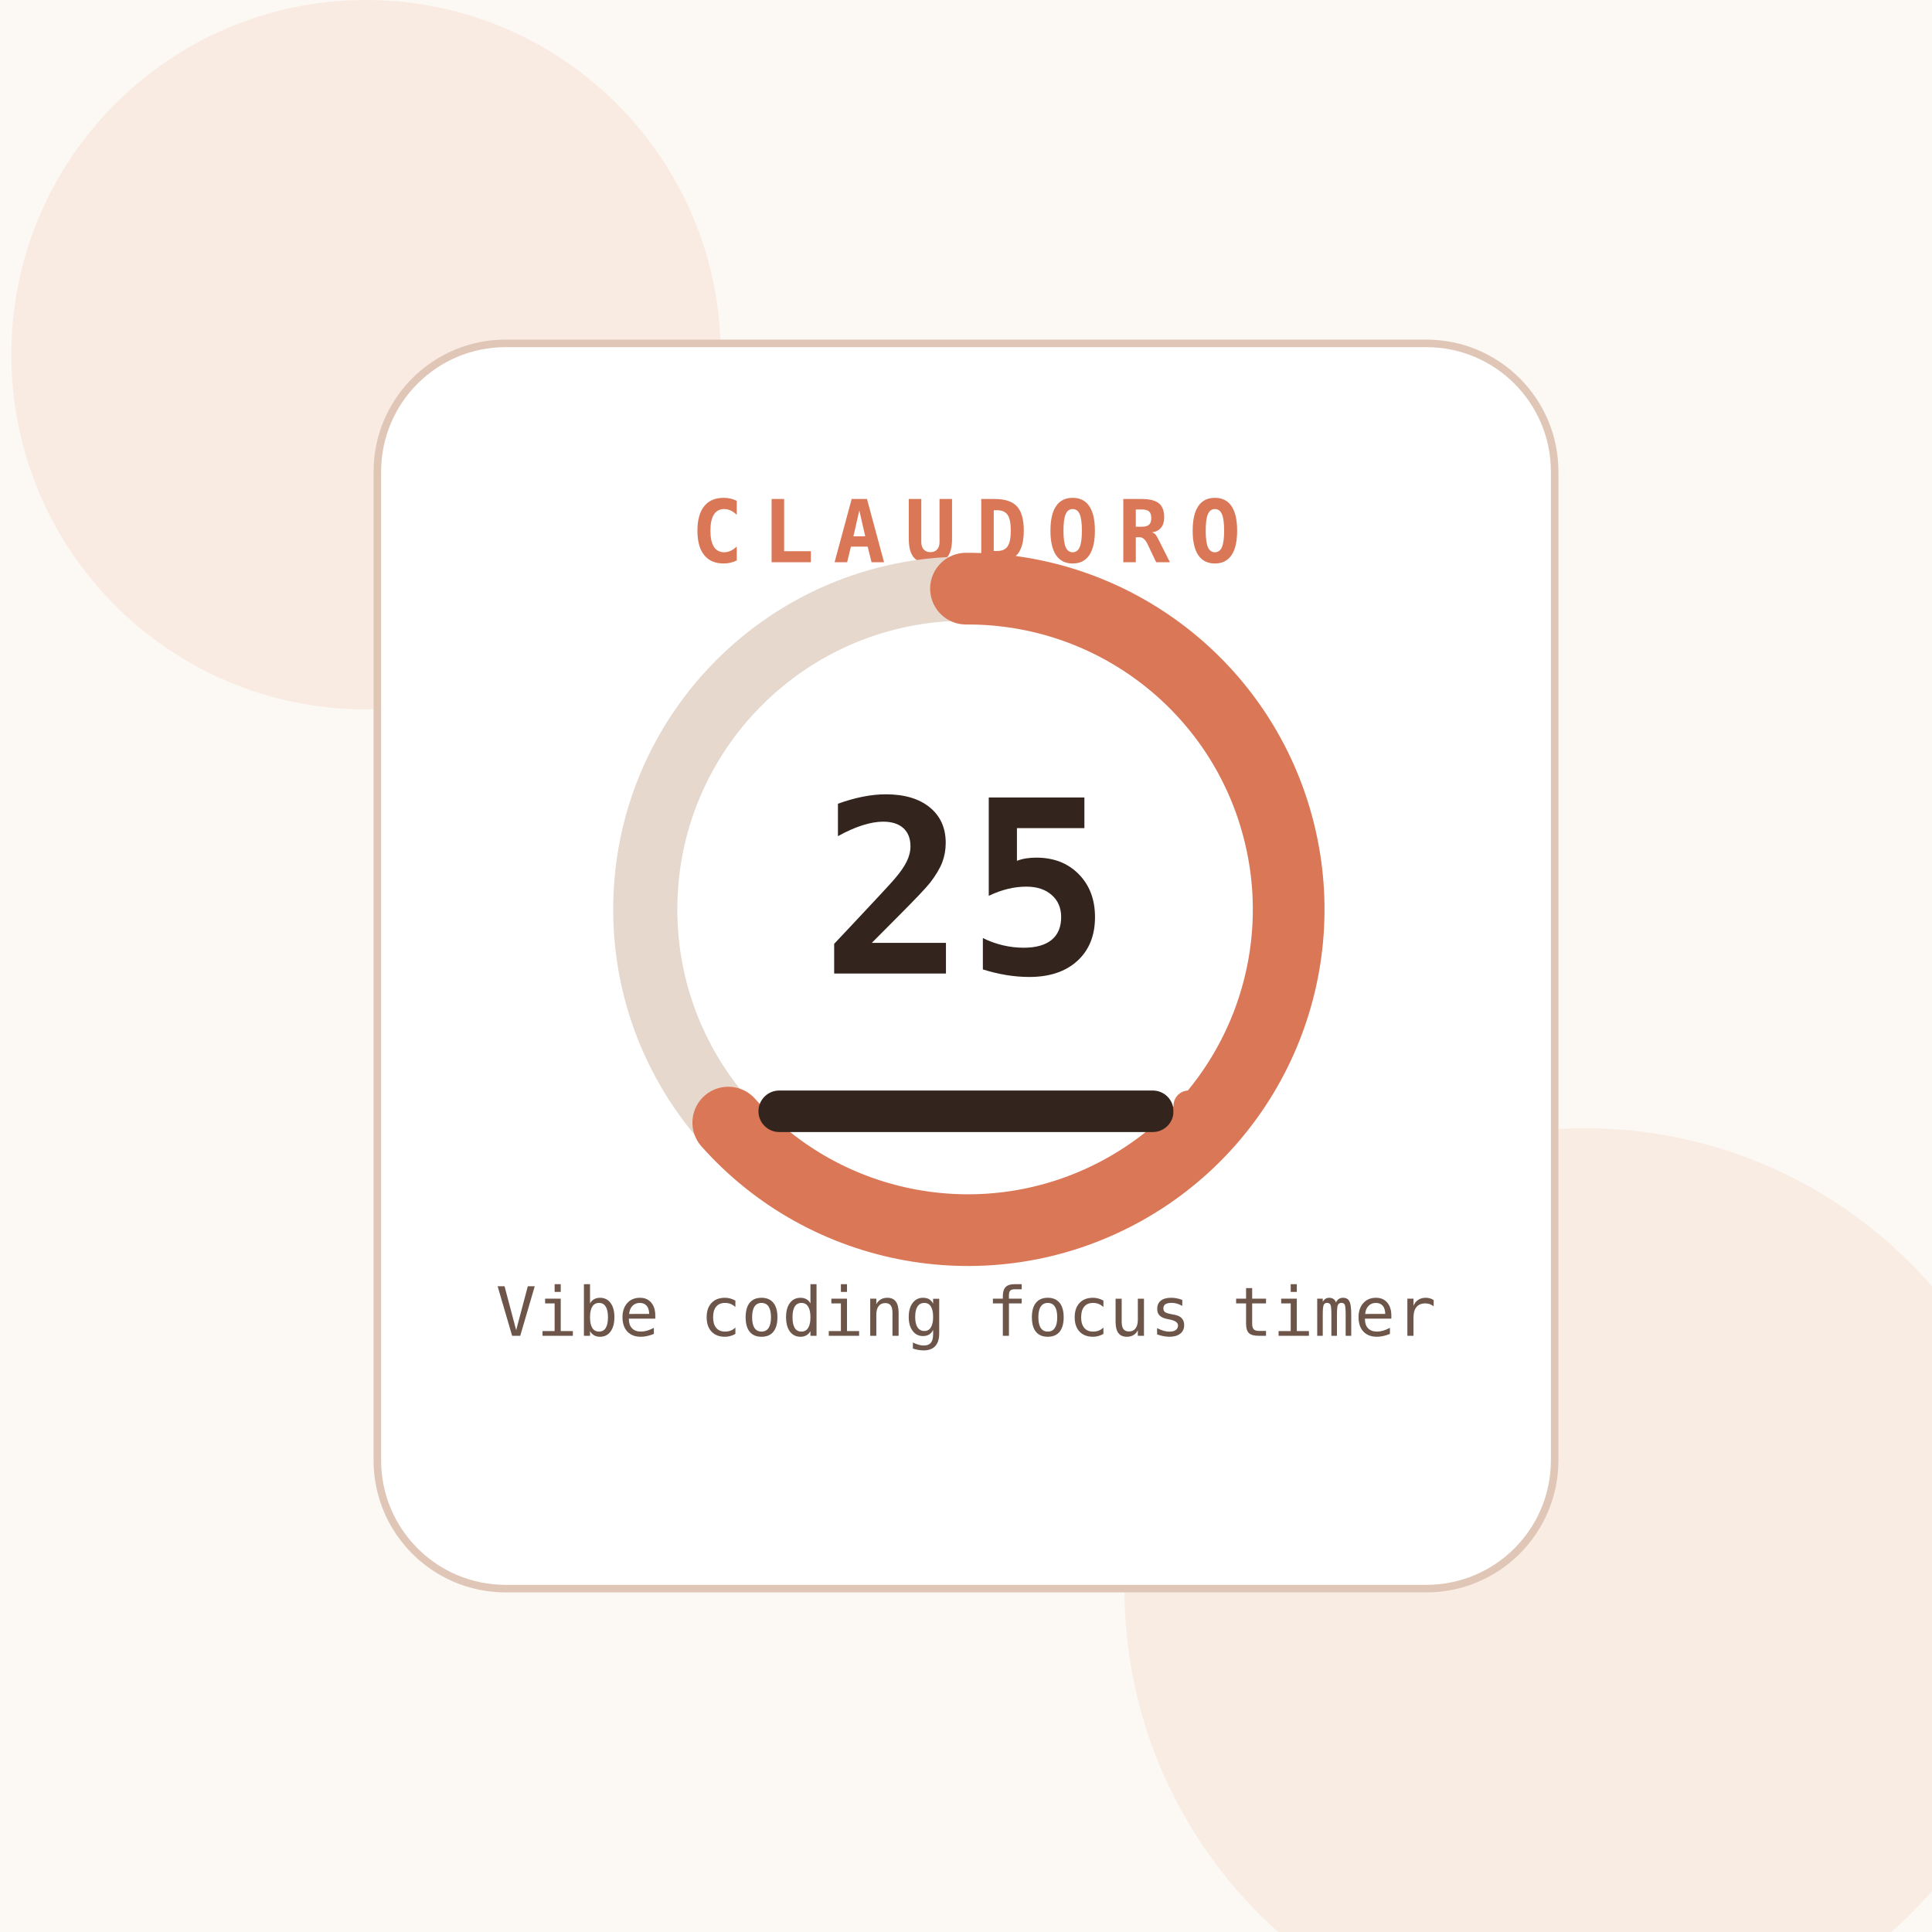
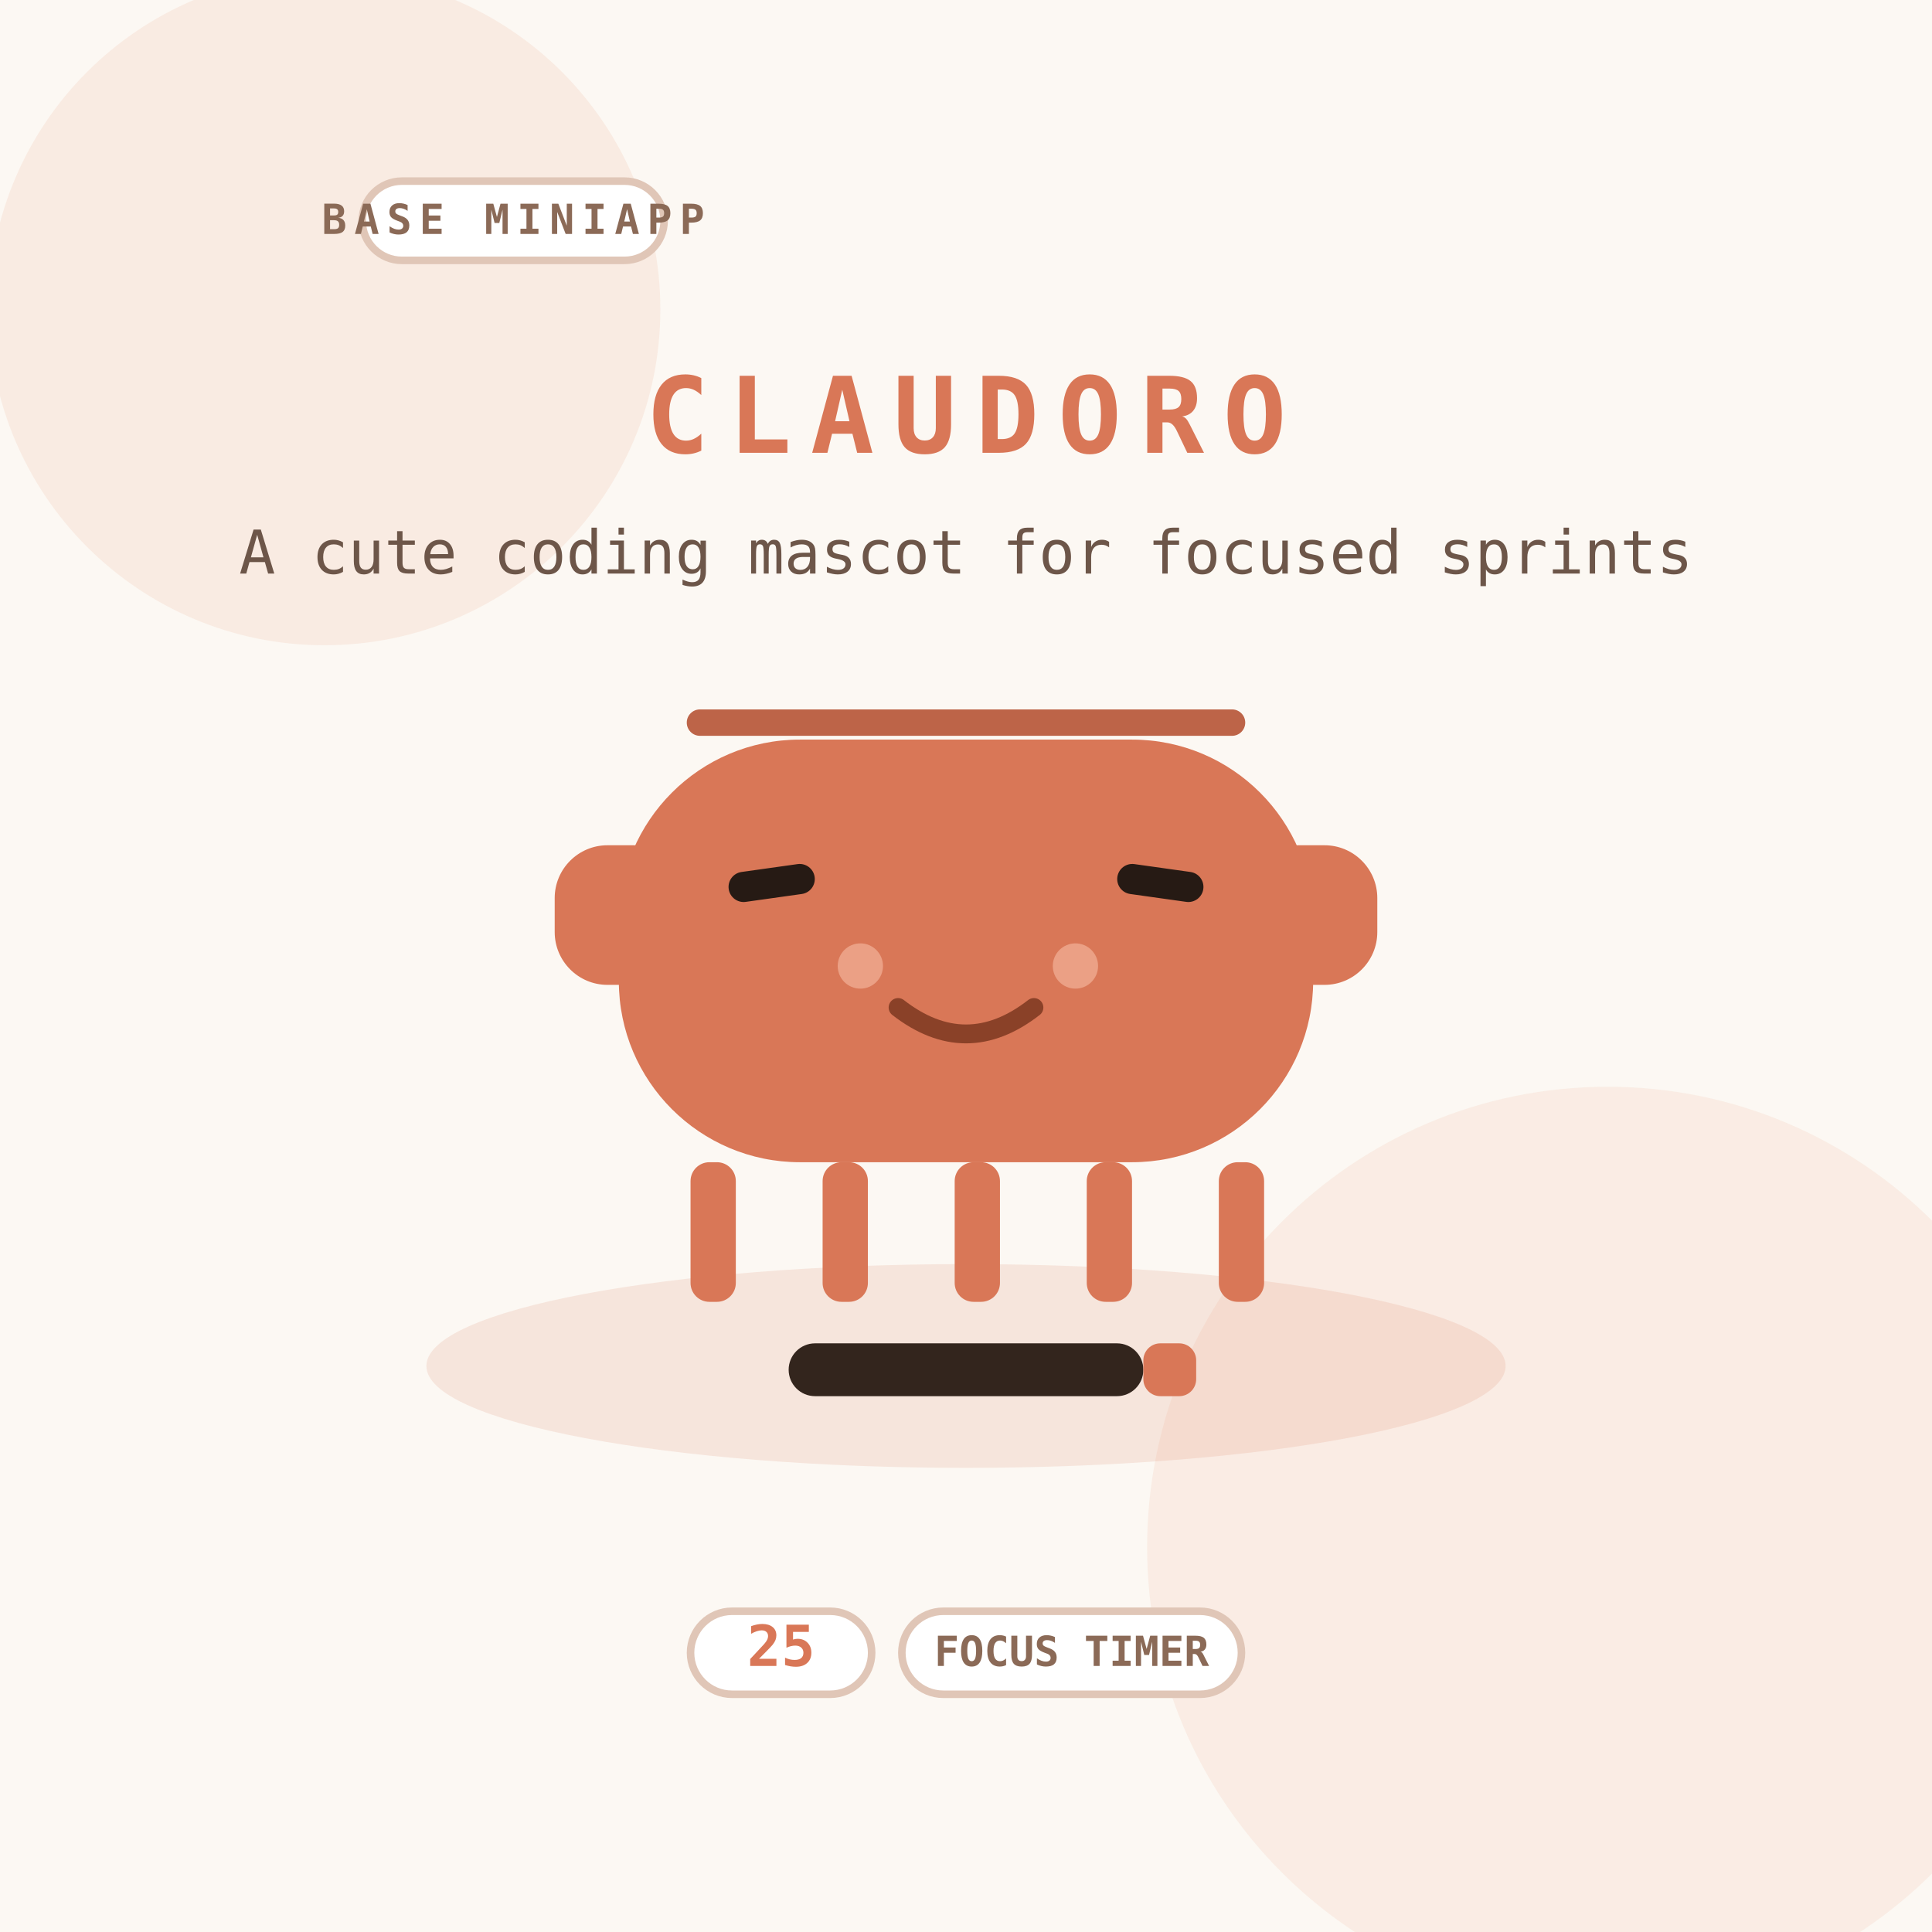
<svg xmlns="http://www.w3.org/2000/svg" width="1024" height="1024" viewBox="0 0 1024 1024">
  <rect width="1024" height="1024" fill="#fcf8f3" />
-   <circle cx="194" cy="188" r="188" fill="#f3d3c2" opacity="0.34" />
-   <circle cx="840" cy="842" r="244" fill="#efc0a8" opacity="0.22" />
-   <rect x="200" y="182" width="624" height="660" rx="68" fill="#fff" stroke="#e0c6b7" stroke-width="4" />
-   <text x="512" y="298" fill="#d97757" font-family="'SF Mono', 'Geist Mono', Menlo, monospace" font-size="46" font-weight="700" letter-spacing="10" text-anchor="middle">
+   <circle cx="172" cy="164" r="178" fill="#f3d3c2" opacity="0.34" />
+   <circle cx="852" cy="820" r="244" fill="#efc0a8" opacity="0.2" />
+   <rect x="192" y="96" width="160" height="42" rx="21" fill="#fff" stroke="#e0c6b7" stroke-width="4" />
+   <text x="272" y="124" fill="#8b6a57" font-family="'SF Mono', 'Geist Mono', Menlo, monospace" font-size="22" font-weight="700" letter-spacing="4" text-anchor="middle">
+     BASE MINIAPP
+   </text>
+   <text x="512" y="240" fill="#d97757" font-family="'SF Mono', 'Geist Mono', Menlo, monospace" font-size="56" font-weight="700" letter-spacing="10" text-anchor="middle">
    CLAUDORO
  </text>
-   <circle cx="512" cy="482" r="170" fill="none" stroke="#e6d8cc" stroke-width="34" />
-   <path d="M512 312 A170 170 0 1 1 386 595" fill="none" stroke="#d97757" stroke-linecap="round" stroke-width="38" />
-   <text x="512" y="516" fill="#33251d" font-family="'SF Mono', 'Geist Mono', Menlo, monospace" font-size="128" font-weight="700" text-anchor="middle">
-     25
+   <text x="512" y="304" fill="#6d5649" font-family="'SF Mono', 'Geist Mono', Menlo, monospace" font-size="32" font-weight="500" text-anchor="middle">
+     A cute coding mascot for focused sprints
  </text>
-   <rect x="402" y="578" width="220" height="22" rx="11" fill="#33251d" />
-   <rect x="622" y="578" width="28" height="22" rx="8" fill="#d97757" />
-   <text x="512" y="708" fill="#6d5649" font-family="'SF Mono', 'Geist Mono', Menlo, monospace" font-size="36" font-weight="500" text-anchor="middle">
-     Vibe coding focus timer
-   </text>
+   <g transform="translate(236 346)">
+     <ellipse cx="276" cy="378" rx="286" ry="54" fill="#d97757" opacity="0.15" />
+     <rect x="92" y="46" width="368" height="224" rx="96" fill="#d97757" />
+     <rect x="58" y="102" width="70" height="74" rx="28" fill="#d97757" />
+     <rect x="424" y="102" width="70" height="74" rx="28" fill="#d97757" />
+     <rect x="128" y="30" width="296" height="14" rx="7" fill="#b65435" opacity="0.9" />
+     <rect x="150" y="114" width="46" height="16" rx="8" fill="#261a14" transform="rotate(-8 173 122)" />
+     <rect x="356" y="114" width="46" height="16" rx="8" fill="#261a14" transform="rotate(8 379 122)" />
+     <circle cx="220" cy="166" r="12" fill="#f5b9a1" opacity="0.62" />
+     <circle cx="334" cy="166" r="12" fill="#f5b9a1" opacity="0.62" />
+     <path d="M240 188 Q276 216 312 188" fill="none" stroke="#8a4128" stroke-linecap="round" stroke-width="10" />
+     <rect x="130" y="270" width="24" height="74" rx="10" fill="#d97757" />
+     <rect x="200" y="270" width="24" height="74" rx="10" fill="#d97757" />
+     <rect x="270" y="270" width="24" height="74" rx="10" fill="#d97757" />
+     <rect x="340" y="270" width="24" height="74" rx="10" fill="#d97757" />
+     <rect x="410" y="270" width="24" height="74" rx="10" fill="#d97757" />
+     <rect x="182" y="366" width="188" height="28" rx="14" fill="#33251d" />
+     <rect x="370" y="366" width="28" height="28" rx="9" fill="#d97757" />
+   </g>
+   <g transform="translate(366 854)">
+     <rect x="0" y="0" width="96" height="44" rx="22" fill="#fff" stroke="#e0c6b7" stroke-width="4" />
+     <text x="48" y="29" fill="#d97757" font-family="'SF Mono', 'Geist Mono', Menlo, monospace" font-size="30" font-weight="700" text-anchor="middle">25</text>
+     <rect x="112" y="0" width="180" height="44" rx="22" fill="#fff" stroke="#e0c6b7" stroke-width="4" />
+     <text x="202" y="29" fill="#8b6a57" font-family="'SF Mono', 'Geist Mono', Menlo, monospace" font-size="22" font-weight="700" text-anchor="middle">FOCUS TIMER</text>
+   </g>
</svg>
